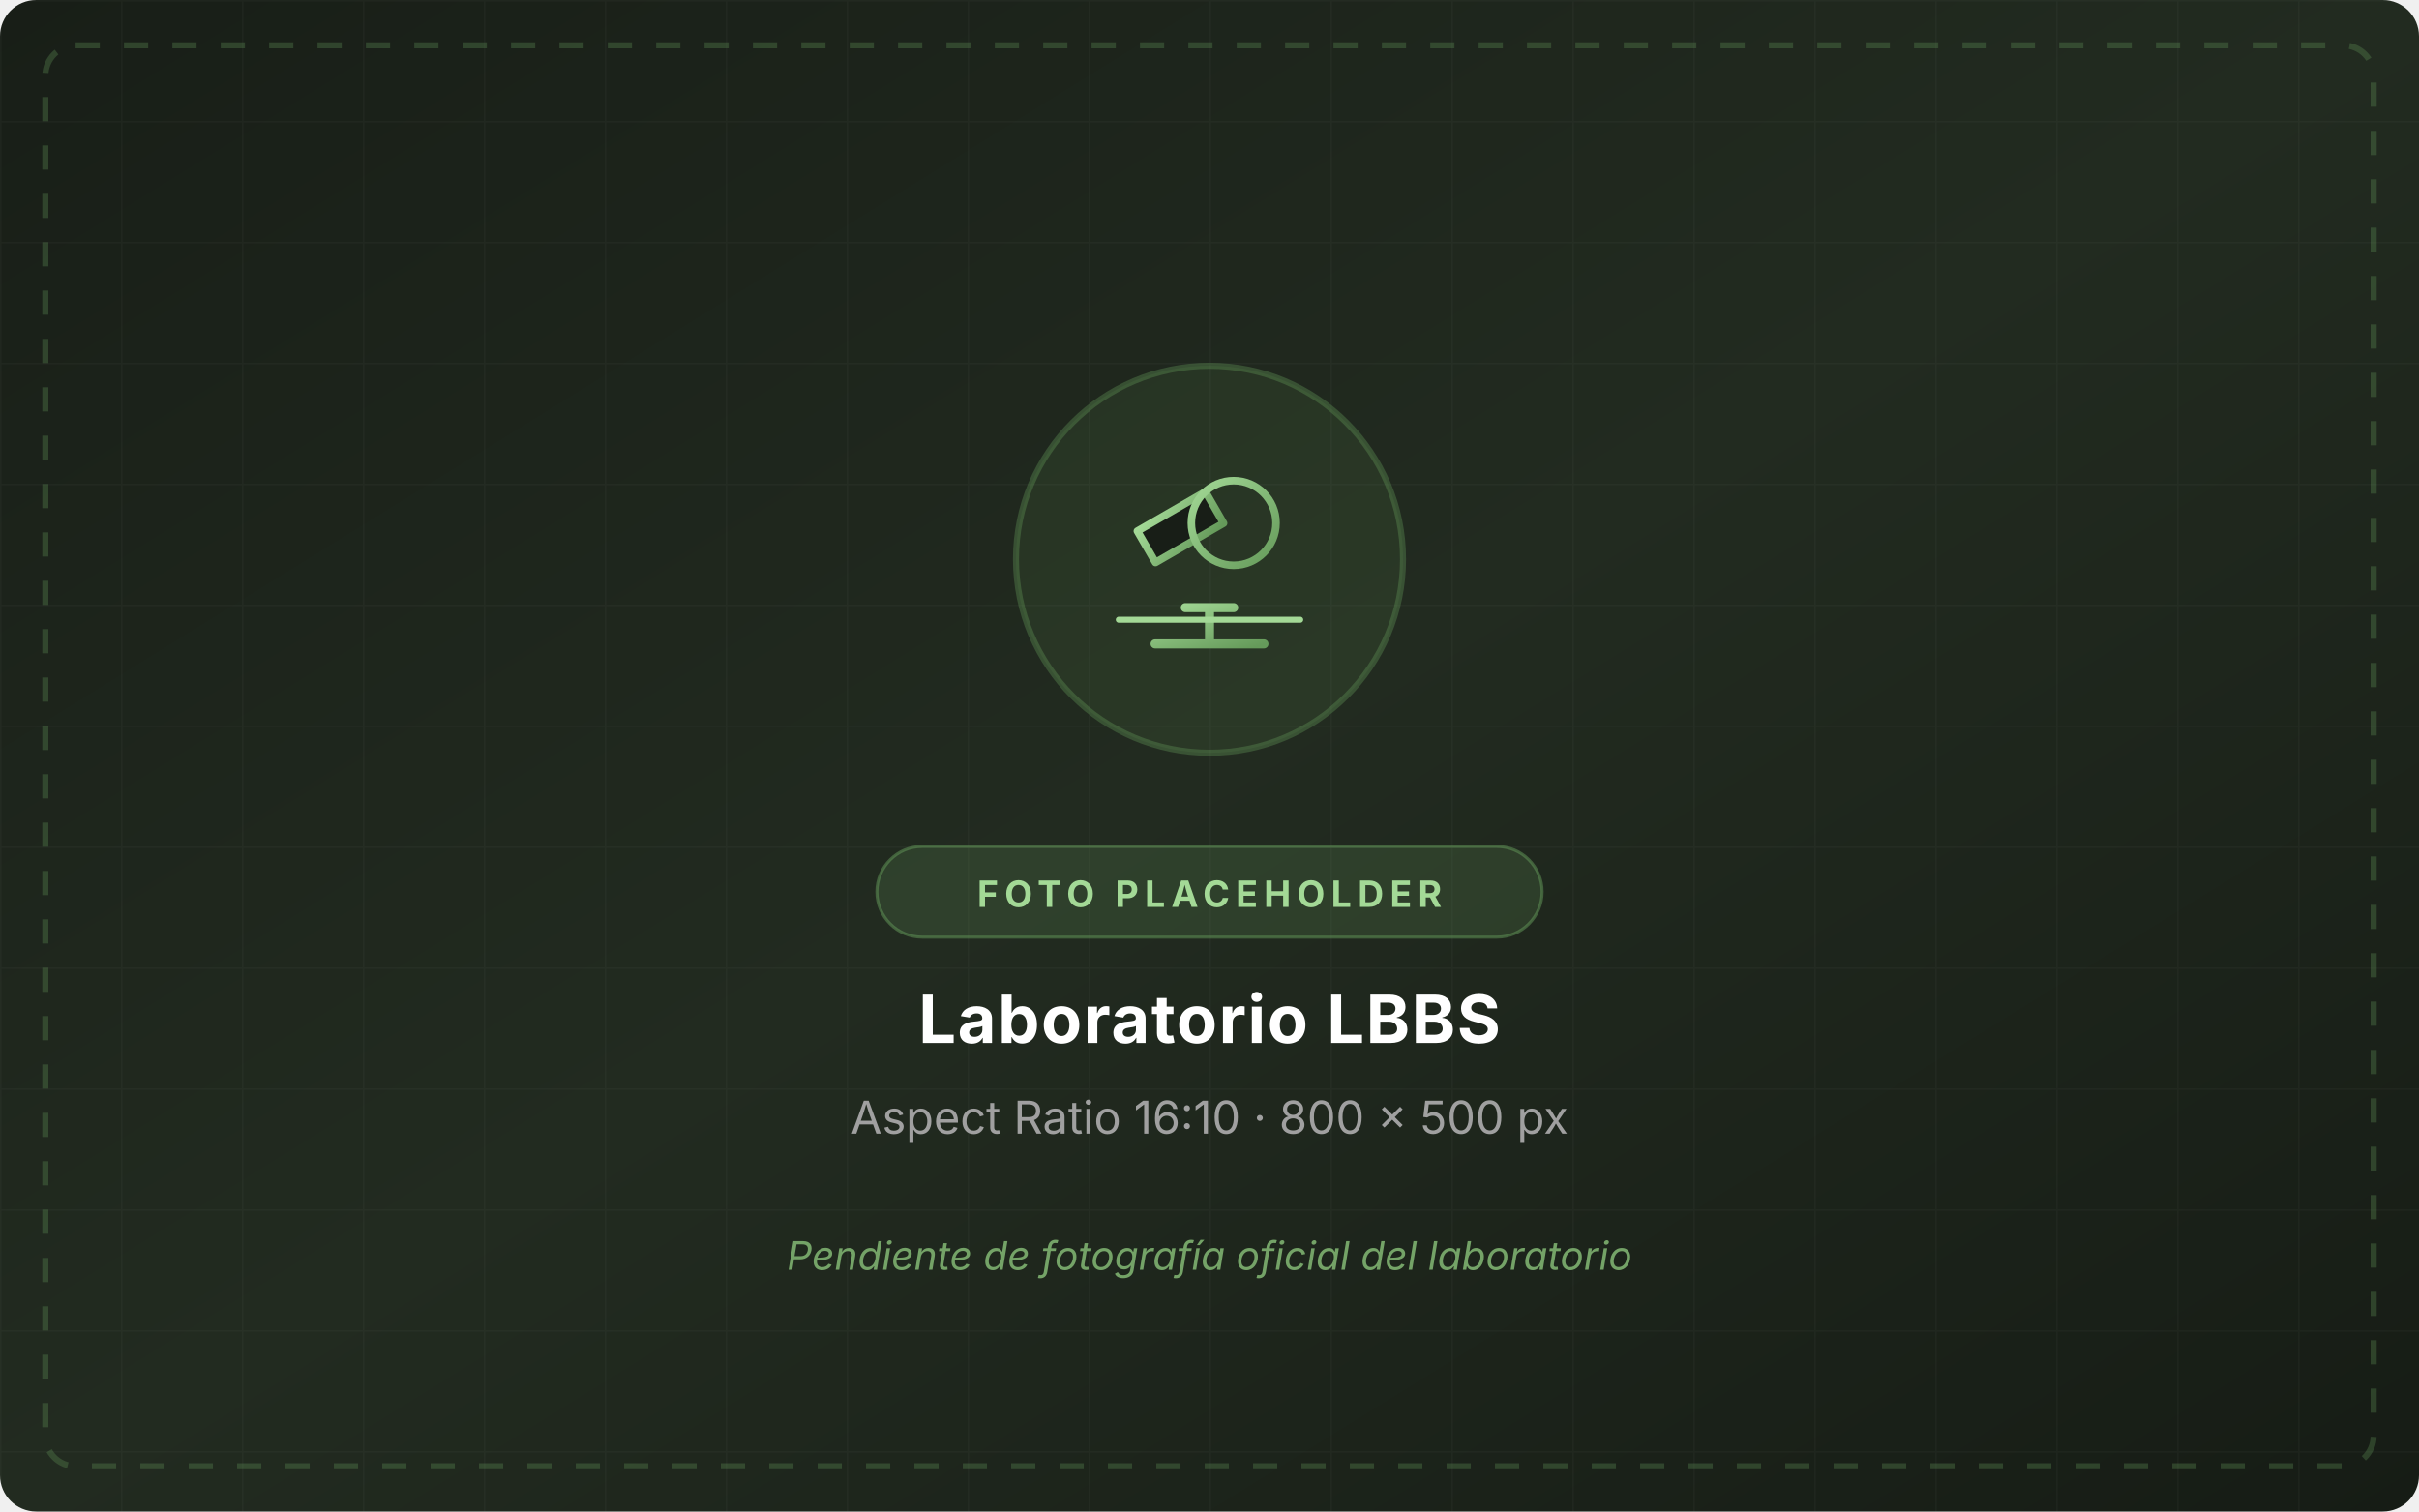
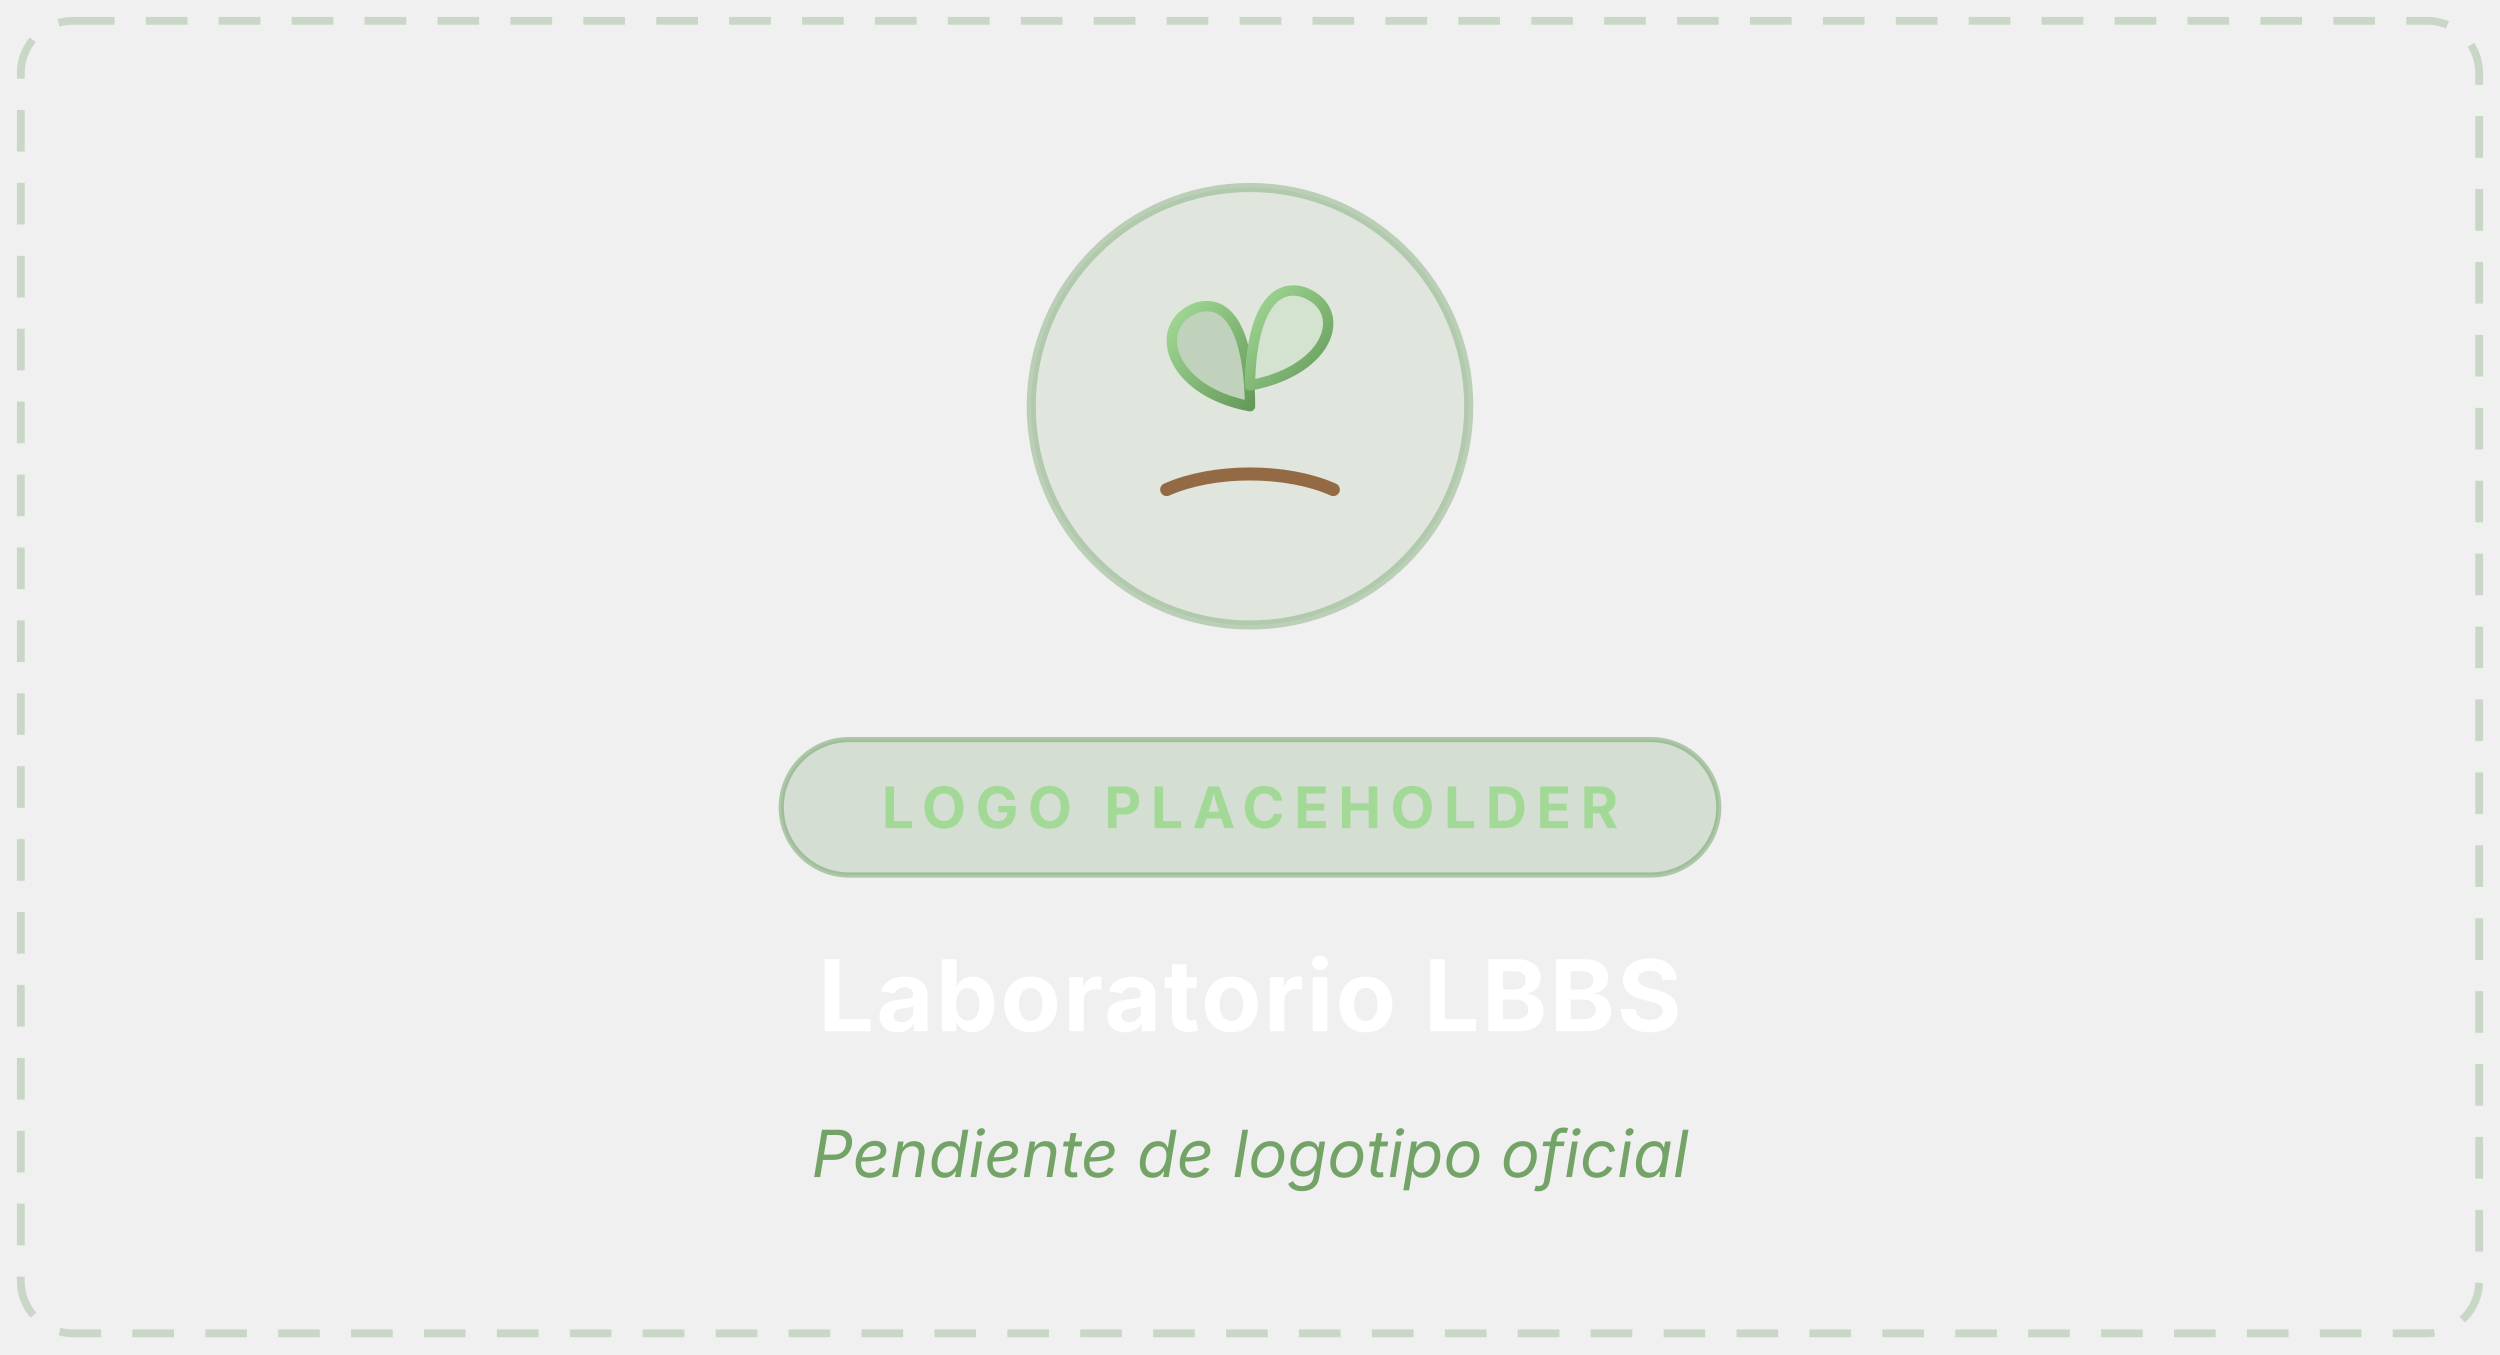
- <svg xmlns="http://www.w3.org/2000/svg" viewBox="0 0 800 500" width="800" height="500">
+ <svg xmlns="http://www.w3.org/2000/svg" viewBox="0 0 480 260" width="480" height="260">
  <defs>
-     <linearGradient id="labLbbsBg" x1="0%" y1="0%" x2="100%" y2="100%">
-       <stop offset="0%" stop-color="#181e17" />
-       <stop offset="50%" stop-color="#222b20" />
-       <stop offset="100%" stop-color="#161c15" />
-     </linearGradient>
-     <pattern id="gridPattern" width="40" height="40" patternUnits="userSpaceOnUse">
-       <path d="M 40 0 L 0 0 0 40" fill="none" stroke="#ffffff" stroke-opacity="0.03" stroke-width="1" />
-     </pattern>
    <linearGradient id="mintGrad" x1="0%" y1="0%" x2="100%" y2="100%">
      <stop offset="0%" stop-color="#a3d996" />
      <stop offset="100%" stop-color="#659A5A" />
    </linearGradient>
  </defs>
-   <rect width="800" height="500" rx="12" fill="url(#labLbbsBg)" />
-   <rect width="800" height="500" rx="12" fill="url(#gridPattern)" />
-   <rect x="15" y="15" width="770" height="470" rx="10" fill="none" stroke="#659A5A" stroke-opacity="0.3" stroke-width="2" stroke-dasharray="8,8" />
-   <g transform="translate(400, 185)">
-     <circle cx="0" cy="0" r="64" fill="#659A5A" fill-opacity="0.12" stroke="#659A5A" stroke-opacity="0.35" stroke-width="2" />
-     <path d="M -18,28 L 18,28 M 0,28 L 0,16 M -8,16 L 8,16" stroke="url(#mintGrad)" stroke-width="3" stroke-linecap="round" />
-     <path d="M -16,-20 L 10,-20 L 10,-8 L -16,-8 Z" fill="#181e17" stroke="url(#mintGrad)" stroke-width="2.5" stroke-linejoin="round" transform="rotate(-30)" />
-     <circle cx="8" cy="-12" r="14" fill="none" stroke="url(#mintGrad)" stroke-width="2.5" />
-     <line x1="-30" y1="20" x2="30" y2="20" stroke="#a3d996" stroke-width="2" stroke-linecap="round" />
+   <rect x="4" y="4" width="472" height="252" rx="10" fill="none" stroke="#659A5A" stroke-opacity="0.28" stroke-width="1.5" stroke-dasharray="8,6" />
+   <g transform="translate(240, 78)">
+     <circle cx="0" cy="0" r="42" fill="#659A5A" fill-opacity="0.12" stroke="#659A5A" stroke-opacity="0.38" stroke-width="1.75" />
+     <path d="M -16,16 C -7,12 7,12 16,16" fill="none" stroke="#946a44" stroke-width="2.5" stroke-linecap="round" />
+     <path d="M 0,13 L 0,-13" fill="none" stroke="url(#mintGrad)" stroke-width="2.5" stroke-linecap="round" />
+     <path d="M 0,0 C -16,-3 -19,-16 -10,-19 C -2,-21 0,-9 0,0 Z" fill="#659A5A" fill-opacity="0.25" stroke="url(#mintGrad)" stroke-width="2" stroke-linejoin="round" />
+     <path d="M 0,-4 C 16,-7 19,-19 10,-22 C 2,-24 0,-12 0,-4 Z" fill="#a3d996" fill-opacity="0.2" stroke="url(#mintGrad)" stroke-width="2" stroke-linejoin="round" />
  </g>
  <g text-anchor="middle" font-family="system-ui, -apple-system, sans-serif">
-     <rect x="290" y="280" width="220" height="30" rx="15" fill="#659A5A" fill-opacity="0.2" stroke="#659A5A" stroke-opacity="0.5" />
-     <text x="400" y="300" font-size="12" font-weight="700" fill="#a3d996" letter-spacing="2">FOTO PLACEHOLDER</text>
-     <text x="400" y="345" font-size="22" font-weight="700" fill="#ffffff" letter-spacing="0.5">Laboratorio LBBS</text>
-     <text x="400" y="375" font-size="15" fill="#a0a0a0">Aspect Ratio 16:10 · 800 × 500 px</text>
-     <text x="400" y="420" font-size="13" fill="#74a367" font-style="italic">Pendiente de fotografía oficial del laboratorio</text>
+     <rect x="150" y="142" width="180" height="26" rx="13" fill="#659A5A" fill-opacity="0.2" stroke="#659A5A" stroke-opacity="0.48" />
+     <text x="240" y="159" font-size="11" font-weight="700" fill="#a3d996" letter-spacing="1.8">LOGO PLACEHOLDER</text>
+     <text x="240" y="198" font-size="19" font-weight="700" fill="#ffffff" letter-spacing="0.4">Laboratorio LBBS</text>
+     <text x="240" y="226" font-size="12.5" fill="#74a367" font-style="italic">Pendiente de logotipo oficial</text>
  </g>
</svg>
